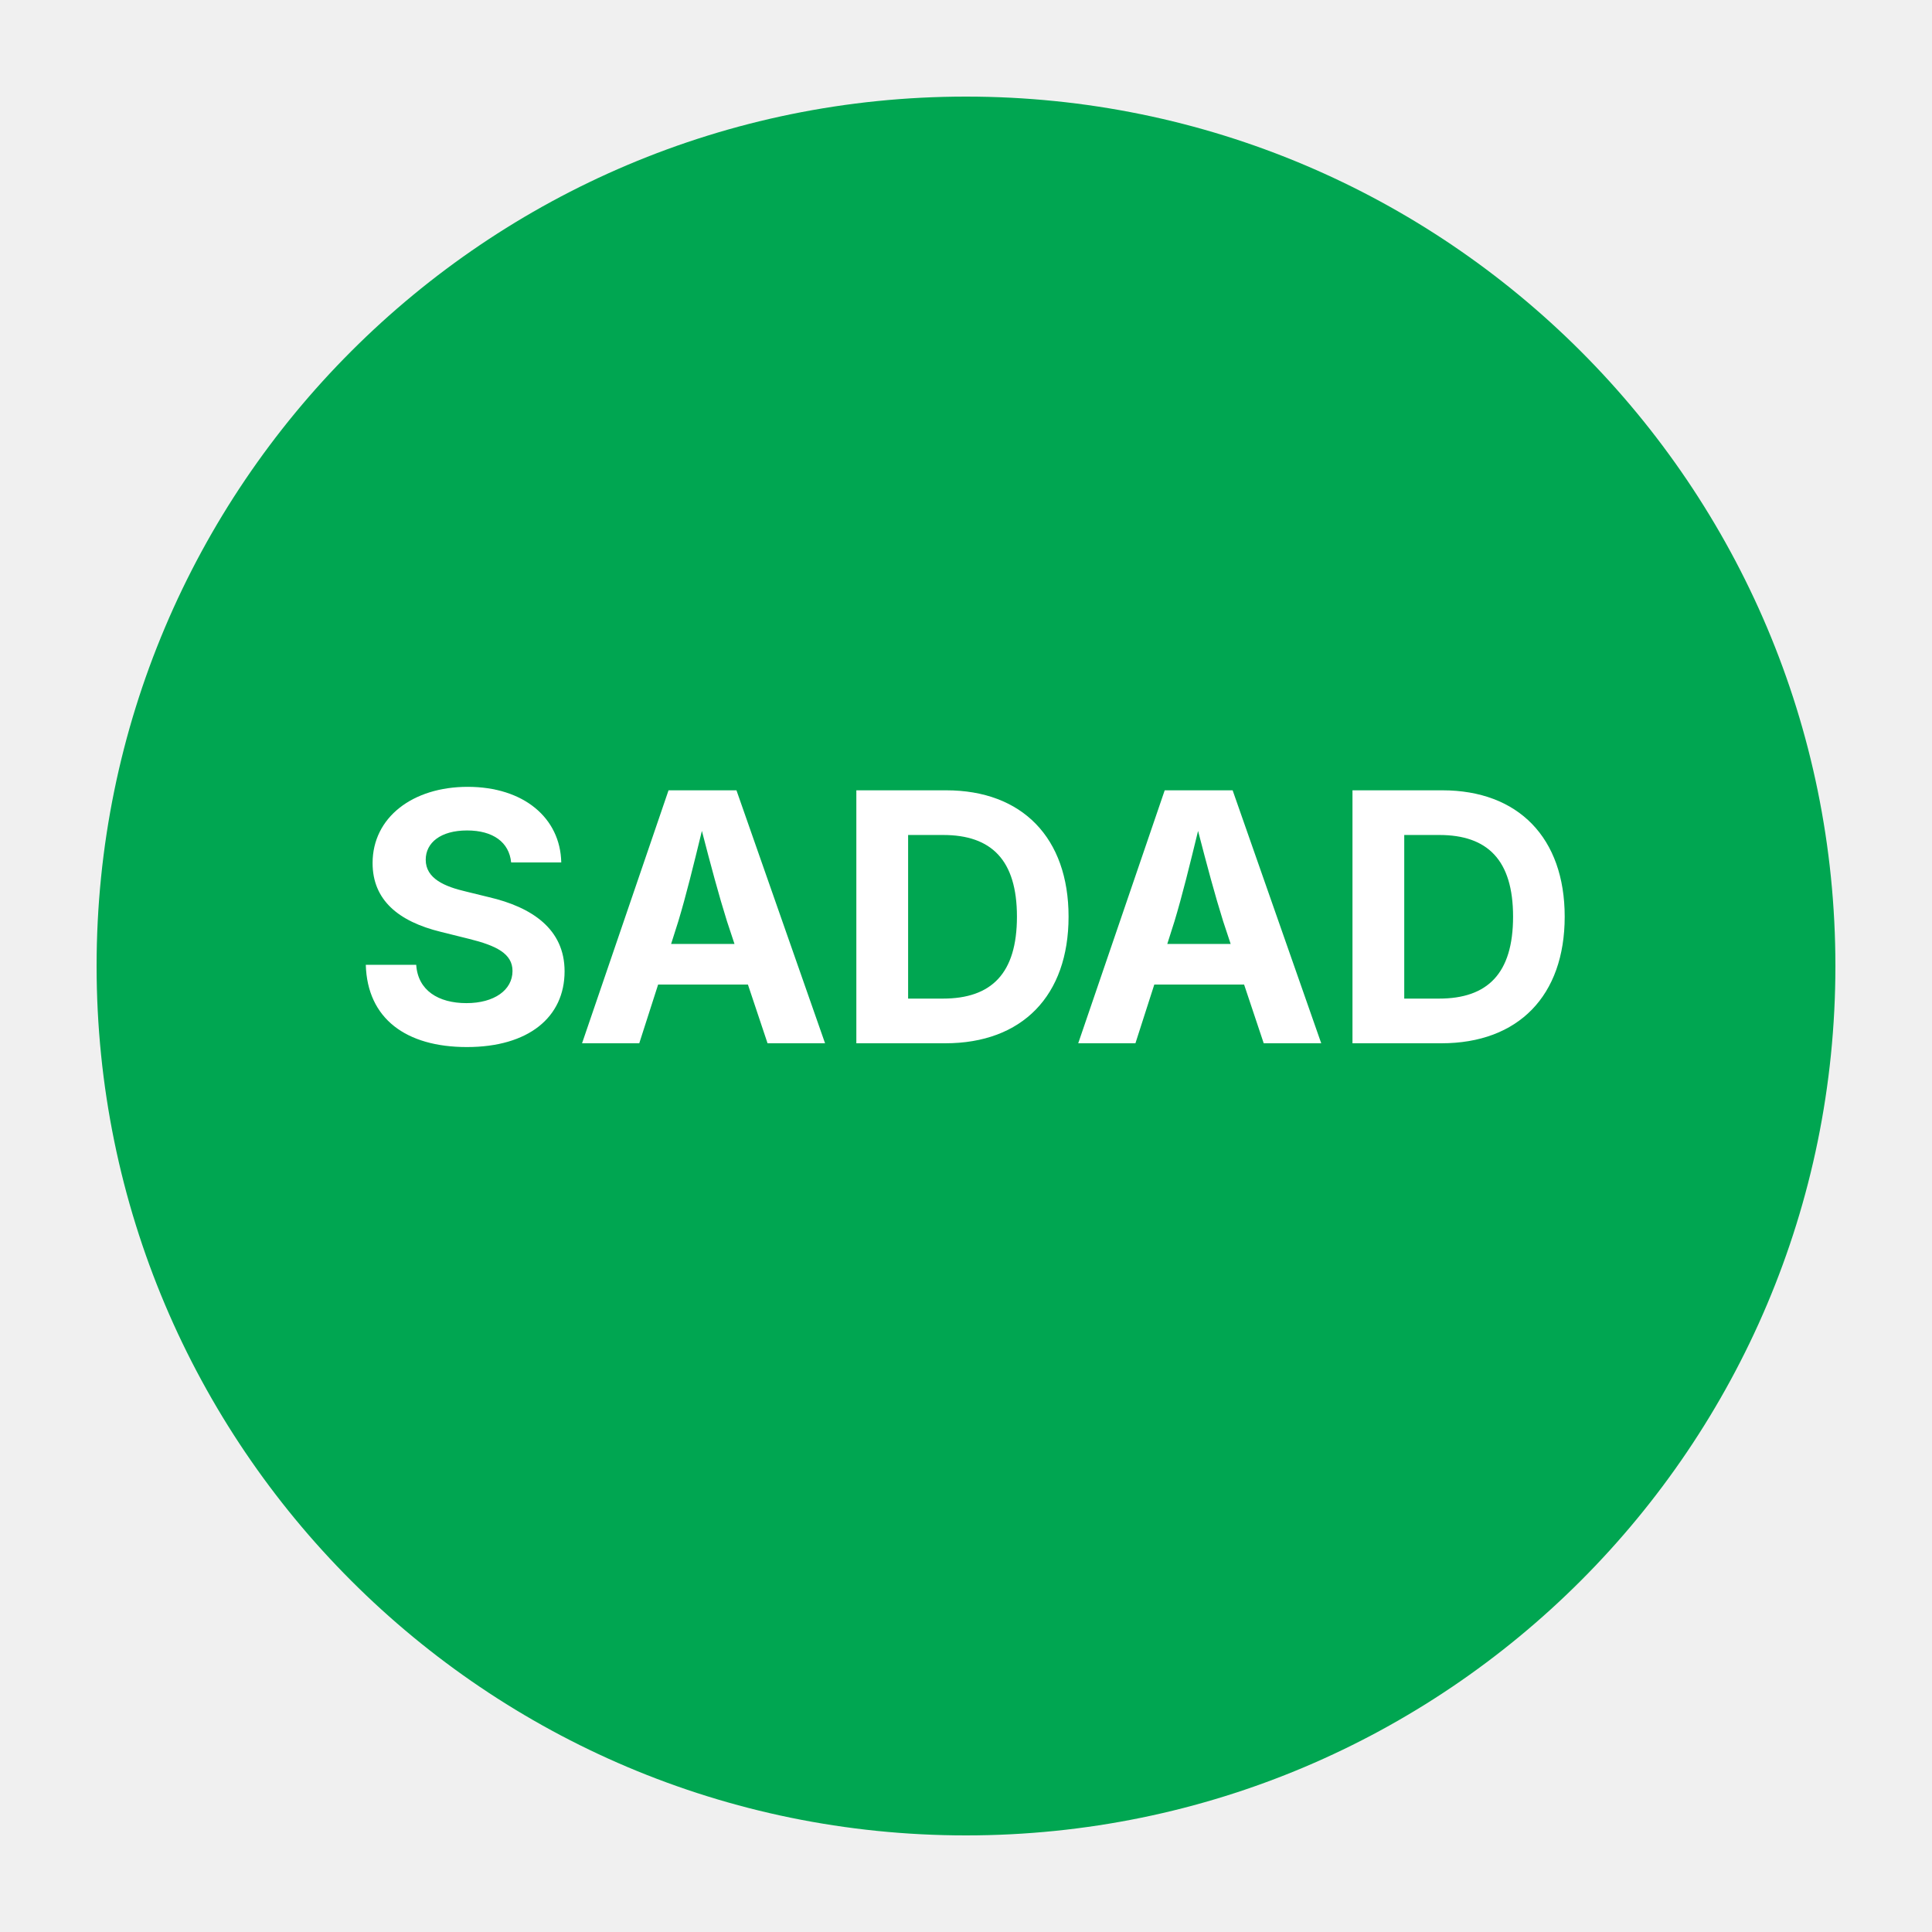
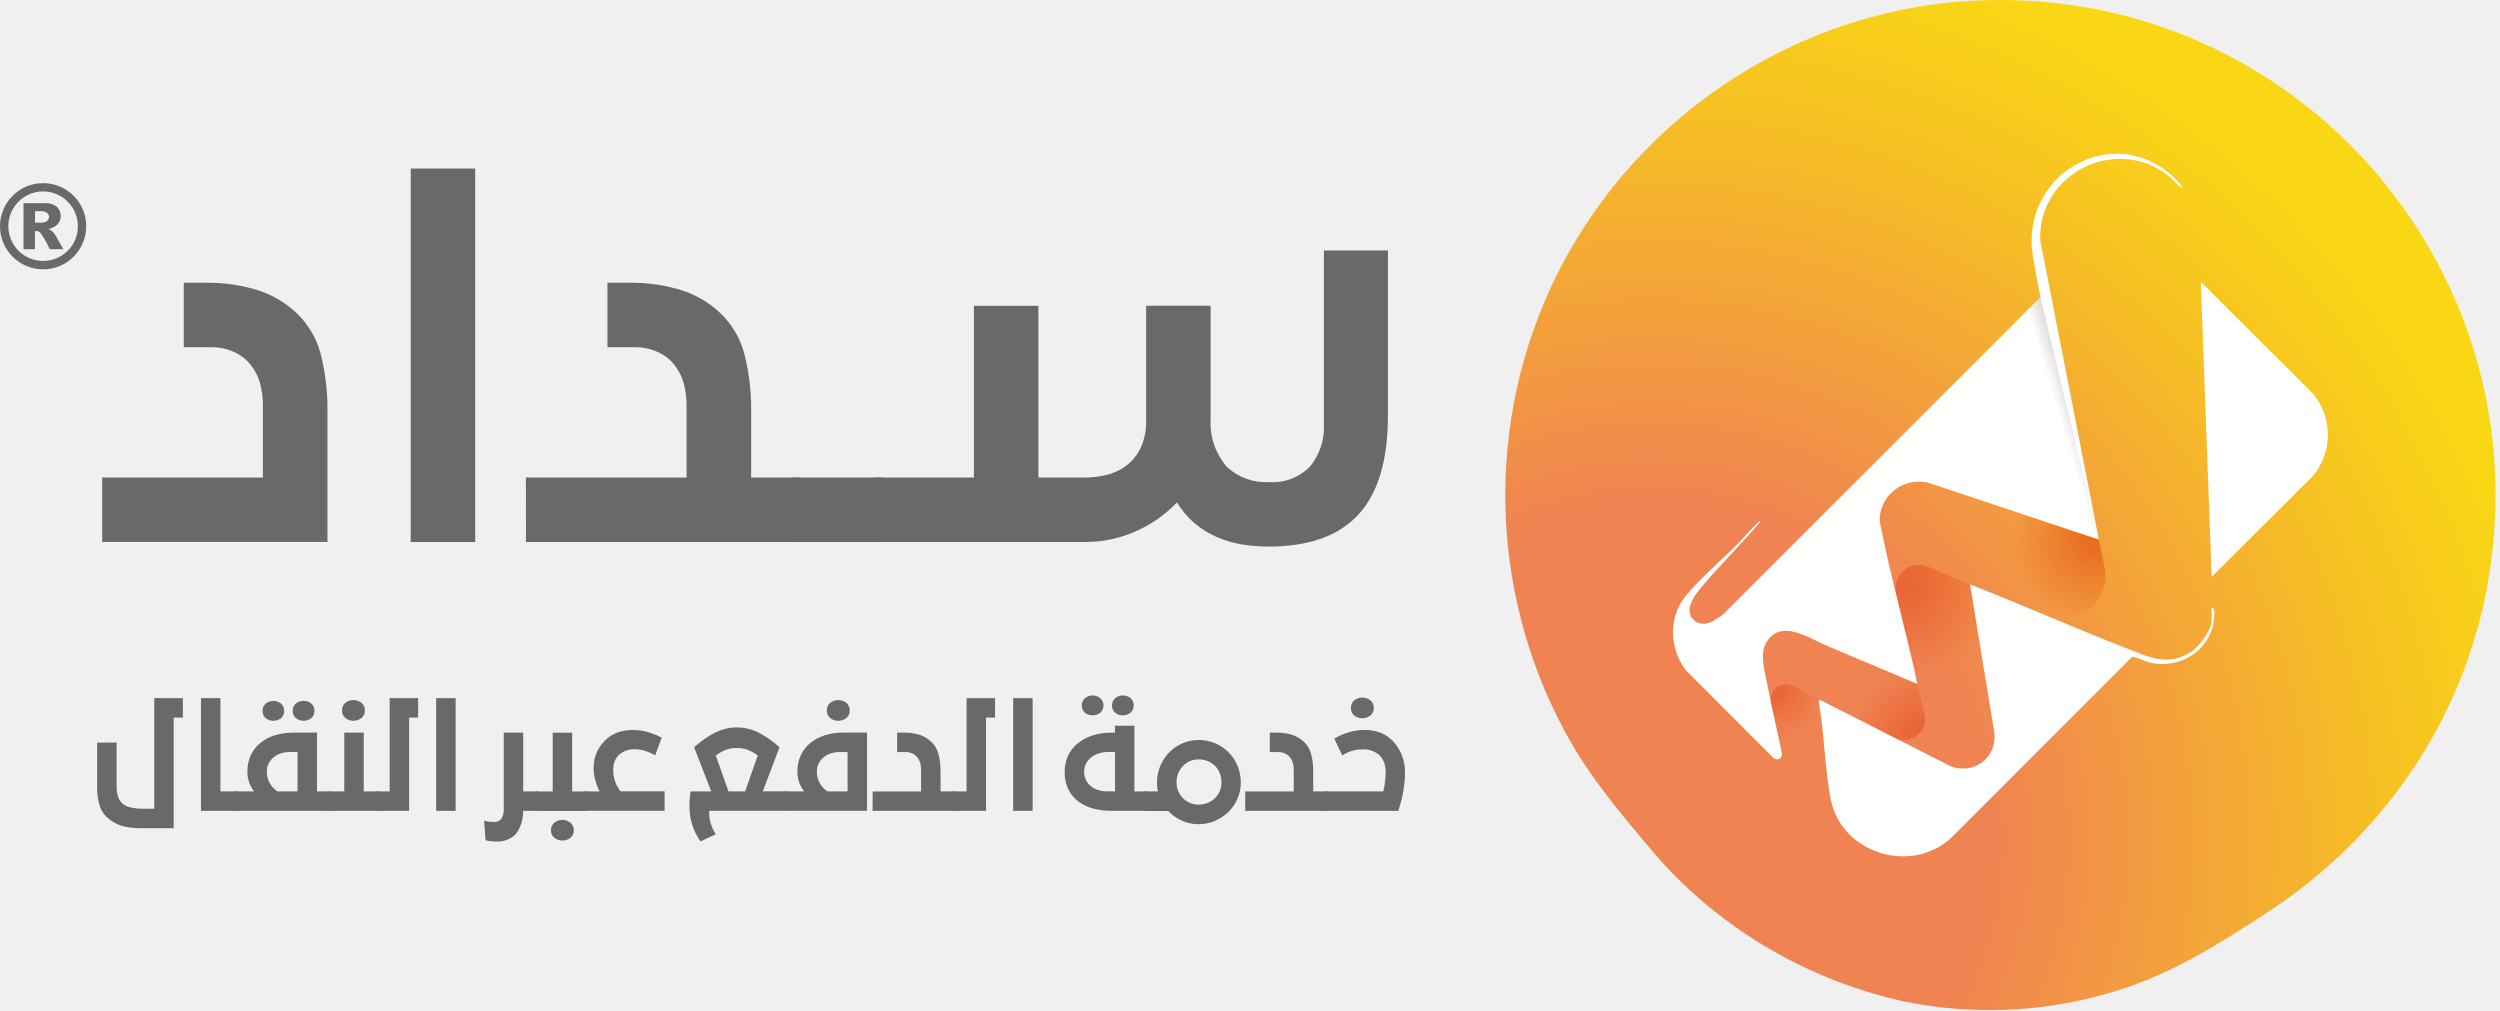
- <svg xmlns="http://www.w3.org/2000/svg" viewBox="0 0 200 200" width="200" height="200">
-   <circle cx="100" cy="100" r="90" fill="#00A651" />
-   <text x="100" y="108" text-anchor="middle" font-family="Inter, system-ui, sans-serif" font-size="36" font-weight="700" fill="white">SADAD</text>
+ <svg xmlns="http://www.w3.org/2000/svg" width="495" height="200" viewBox="0 0 495 200" fill="none">
+   <g clip-path="url(#clip0_71_785)">
+     <path d="M492.332 116.787C487.269 143.345 471.332 166.096 448.828 180.728C439.107 187.047 430.228 192.737 418.952 196.213C408.492 199.433 397.761 200.63 386.694 199.685C383.189 199.384 379.697 198.893 376.198 198.098C357.252 193.787 339.586 183.27 327.002 168.326C321.389 161.655 315.674 154.955 311.247 147.328C295.416 120.034 293.707 86.305 306.778 57.537C321.946 24.156 355.029 1.6 391.863 0.086C455.18 -2.518 504.23 54.405 492.332 116.787Z" fill="url(#paint0_radial_71_785)" />
+     <path d="M437.904 120.355V122.92C437.904 124.686 435.522 127.857 434.084 128.868C429.33 132.195 425.393 130.051 420.692 128.218C410.427 124.212 400.335 119.716 390.064 115.72L394.861 144.942C395.541 149.985 390.849 153.531 386.144 151.675L360.344 138.57L360.095 138.818C361.202 145.098 361.285 151.927 362.457 158.146C364.482 168.876 378.212 173.236 386.257 165.97L422.183 130.031C423.74 130.336 425.181 131.22 426.778 131.403C432.653 132.072 438.057 128.155 438.408 122.101C438.438 121.578 438.613 120.322 437.904 120.355Z" fill="white" />
+     <path d="M458.099 78.058L435.754 55.787L437.908 114.228L457.93 94.274C461.879 89.552 461.889 82.869 458.099 78.058Z" fill="white" />
+     <path d="M361.758 127.887C367.706 130.419 373.686 132.884 379.634 135.422C377.387 124.633 374.256 114.036 372.185 103.218C372.01 98.015 377.112 94.241 382.059 95.663L415.57 106.839L403.97 47.593C403.456 34.123 419.476 26.449 429.797 35.173C430.049 35.386 431.732 37.297 431.944 37.079C432.229 36.787 430.165 34.852 429.873 34.6C417.809 24.149 399.848 34.809 402.525 50.86C402.962 53.491 403.463 56.145 404.009 58.816L341.305 121.508C339.805 122.691 337.595 124.361 335.683 123.006C333.324 121.333 335.086 118.447 336.432 116.8C339.712 112.787 343.661 108.887 347.107 104.96C347.488 104.526 347.892 104.076 348.267 103.635C348.376 103.506 348.697 103.304 348.429 103.138C346.965 104.43 345.739 105.978 344.377 107.363C341.067 110.729 336.849 114.318 333.86 117.87C330.282 122.118 330.478 128.473 333.86 132.774L351.235 150.164C352.047 150.661 352.991 150.065 352.803 149.104C351.944 144.77 350.868 140.462 350.049 136.118C349.565 133.54 348.35 129.66 349.642 127.363C352.471 122.34 358.061 126.313 361.758 127.887Z" fill="white" />
+     <path opacity="0.16" d="M404.009 58.816L415.57 106.839L398.35 64.475L404.009 58.816Z" fill="url(#paint1_linear_71_785)" style="mix-blend-mode:multiply" />
+     <path opacity="0.64" d="M415.569 106.839L416.709 112.346C418.064 118.904 411.554 124.318 405.355 121.79L389.553 115.345L398.867 101.355L415.569 106.836V106.839Z" fill="url(#paint2_radial_71_785)" style="mix-blend-mode:multiply" />
+     <path opacity="0.48" d="M390.064 115.72L381.84 112.224C378.298 110.716 374.544 113.881 375.429 117.628L379.63 135.422L393.132 134.421L390.06 115.72H390.064Z" fill="url(#paint3_radial_71_785)" style="mix-blend-mode:multiply" />
+     <path opacity="0.48" d="M381.045 141.376L379.634 135.422L360.923 127.509V138.825L375.101 146.052C378.265 147.666 381.867 144.833 381.048 141.376H381.045Z" fill="url(#paint4_radial_71_785)" style="mix-blend-mode:multiply" />
+     <path opacity="0.48" d="M360.095 138.404L354.993 135.803C352.743 134.657 350.168 136.628 350.692 139.1L352.806 149.107L361.626 152.278L360.098 138.408L360.095 138.404Z" fill="url(#paint5_radial_71_785)" style="mix-blend-mode:multiply" />
+     <path d="M20.234 94.556H52.055V80.606C52.085 78.992 51.889 77.378 51.475 75.818C51.104 74.502 50.468 73.276 49.607 72.213C48.745 71.126 47.635 70.267 46.366 69.707C44.951 69.058 43.411 68.73 41.857 68.75H36.383V55.983H40.578C44.259 55.913 47.923 56.453 51.426 57.58C54.517 58.637 57.3 60.433 59.54 62.812C61.571 65.039 62.982 67.756 63.645 70.698C64.463 74.118 64.861 77.624 64.835 81.142V107.3H20.234V94.559V94.556Z" fill="#67696B" />
+     <path d="M94.088 33.371H81.325V107.32H94.088V33.371Z" fill="#67696B" />
+     <path d="M104.117 94.556H135.941V80.606C135.971 78.992 135.775 77.378 135.361 75.818C134.99 74.502 134.354 73.273 133.492 72.213C132.631 71.126 131.521 70.267 130.255 69.707C128.841 69.058 127.3 68.73 125.746 68.75H120.276V55.983H124.467C128.148 55.913 131.813 56.453 135.318 57.58C138.409 58.637 141.196 60.433 143.432 62.812C145.463 65.039 146.875 67.756 147.538 70.698C148.356 74.118 148.757 77.624 148.727 81.142V94.546H158.574V107.31H104.14L104.123 94.566L104.117 94.556Z" fill="#67696B" />
+     <path d="M174.783 94.556H156.818V107.32H174.783V94.556Z" fill="#67696B" />
+     <path d="M172.957 94.552H192.837V60.545H205.6V94.552H214.9C216.298 94.546 217.69 94.377 219.052 94.049C220.47 93.718 221.805 93.094 222.971 92.223C224.194 91.299 225.178 90.093 225.844 88.711C226.632 86.965 227.007 85.062 226.937 83.147V60.535H239.7V83.147C239.531 86.55 240.694 89.884 242.937 92.448C245.167 94.526 248.146 95.613 251.187 95.454C254.249 95.686 257.254 94.552 259.397 92.356C261.319 89.996 262.297 87.004 262.131 83.966V49.587H274.804V82.322C274.804 91.139 272.859 97.661 268.97 101.885C265.08 106.11 259.152 108.221 251.187 108.221C249.448 108.221 247.708 108.085 245.992 107.81C244.302 107.542 242.649 107.068 241.072 106.398C239.475 105.719 237.984 104.815 236.648 103.708C235.217 102.512 233.998 101.077 233.047 99.47C230.721 101.915 227.931 103.867 224.84 105.216C221.712 106.607 218.326 107.32 214.903 107.31H172.957V94.546V94.552Z" fill="#67696B" />
+     <path d="M28.07 163.988C27.321 163.988 26.573 163.952 25.83 163.866C25.201 163.789 24.578 163.657 23.972 163.465C23.428 163.292 22.908 163.057 22.418 162.766C21.937 162.471 21.49 162.126 21.082 161.735C20.38 161.056 19.883 160.191 19.651 159.24C19.373 158.196 19.234 157.123 19.237 156.042V147.033H23.087V155.562C23.074 156.274 23.16 156.983 23.349 157.669C23.505 158.219 23.816 158.713 24.243 159.091C24.76 159.512 25.377 159.797 26.033 159.916C26.795 160.065 27.567 160.138 28.342 160.135H30.545V138.229H36.208V142.079H34.389V163.988H28.07Z" fill="#67696B" />
+     <path d="M39.793 138.229H43.646V156.695H47.168V160.549H39.793V138.229Z" fill="#67696B" />
+     <path d="M46.618 156.698H50.306C49.901 156.162 49.574 155.572 49.342 154.939C49.096 154.25 48.974 153.524 48.984 152.792C48.964 151.672 49.193 150.558 49.656 149.538C50.097 148.597 50.74 147.765 51.542 147.102C52.4 146.406 53.387 145.886 54.447 145.575C55.673 145.217 56.949 145.041 58.224 145.055H62.767V156.698H65.302V160.549H46.615V156.698H46.618ZM55.644 142.208C54.752 142.891 53.51 142.891 52.618 142.208C52.184 141.847 51.949 141.3 51.986 140.737C51.966 140.194 52.191 139.673 52.602 139.319C53.496 138.606 54.765 138.606 55.66 139.319C56.452 140.068 56.492 141.317 55.743 142.109C55.71 142.142 55.677 142.175 55.644 142.208ZM52.834 152.792C52.821 153.58 53.016 154.356 53.4 155.045C53.775 155.708 54.298 156.271 54.928 156.698H58.914V148.902H57.294C56.74 148.902 56.187 148.988 55.657 149.15C55.136 149.306 54.653 149.558 54.225 149.892C53.808 150.23 53.467 150.648 53.218 151.122C52.953 151.635 52.824 152.209 52.834 152.788M61.617 142.198C60.723 142.881 59.484 142.881 58.592 142.198C58.158 141.837 57.923 141.29 57.959 140.727C57.94 140.184 58.168 139.663 58.579 139.309C59.007 138.948 59.55 138.759 60.106 138.775C60.67 138.752 61.22 138.944 61.647 139.309C62.051 139.667 62.273 140.187 62.254 140.727C62.287 141.29 62.055 141.837 61.621 142.198" fill="#67696B" />
+     <path d="M64.755 156.698H68.168V145.055H72.018V156.702H74.963V160.552H64.755V156.698ZM71.564 142.192C70.626 142.891 69.341 142.891 68.403 142.192C67.939 141.817 67.687 141.241 67.727 140.647C67.71 140.084 67.949 139.544 68.376 139.176C69.317 138.421 70.656 138.421 71.597 139.176C72.024 139.544 72.26 140.084 72.243 140.647C72.283 141.241 72.028 141.817 71.567 142.192" fill="#67696B" />
+     <path d="M74.453 156.698H77.153V138.232H82.793V142.079H81.007V160.549H74.456V156.695L74.453 156.698Z" fill="#67696B" />
+     <path d="M90.218 138.229H86.364V160.552H90.218V138.229Z" fill="#67696B" />
+     <path d="M98.083 166.606C97.722 166.606 97.364 166.583 97.007 166.536C96.712 166.5 96.42 166.44 96.135 166.357L95.863 162.507C96.181 162.59 96.503 162.653 96.824 162.699C97.106 162.736 97.394 162.752 97.679 162.752C98.285 162.819 98.888 162.583 99.289 162.123C99.641 161.496 99.8 160.777 99.743 160.062V145.058H103.597V156.702H106.569V160.555H103.57C103.62 162.215 103.11 163.842 102.116 165.178C101.045 166.215 99.581 166.739 98.097 166.613" fill="#67696B" />
+     <path d="M106.009 156.708H109.435V145.064H113.285V156.708H116.23V160.562H106.022L106.009 156.708ZM112.934 165.9C111.993 166.599 110.707 166.599 109.769 165.9C109.306 165.526 109.054 164.949 109.093 164.356C109.08 163.799 109.319 163.266 109.743 162.901C110.684 162.146 112.022 162.146 112.963 162.901C113.384 163.266 113.623 163.799 113.609 164.356C113.649 164.949 113.401 165.526 112.937 165.9" fill="#67696B" />
+     <path d="M115.697 156.698H118.699C118.367 156.016 118.099 155.307 117.887 154.581C117.652 153.776 117.536 152.944 117.542 152.106C117.513 150.903 117.778 149.713 118.311 148.64C118.795 147.685 119.467 146.841 120.292 146.158C120.955 145.614 121.717 145.204 122.535 144.948C123.43 144.667 124.361 144.531 125.299 144.538C126.289 144.531 127.277 144.667 128.231 144.935C129.195 145.214 130.133 145.588 131.024 146.049L129.732 149.538C129.116 149.196 128.466 148.915 127.794 148.699C127.138 148.481 126.452 148.365 125.759 148.355C124.679 148.295 123.609 148.627 122.754 149.289C122.294 149.667 121.936 150.154 121.71 150.704C121.512 151.248 121.412 151.821 121.419 152.397C121.409 153.206 121.538 154.014 121.803 154.776C122.055 155.469 122.416 156.115 122.877 156.688H131.594V160.542H115.684L115.694 156.695L115.697 156.698Z" fill="#67696B" />
+     <path d="M138.704 166.606C138.022 165.625 137.482 164.555 137.094 163.425C136.683 162.149 136.488 160.817 136.514 159.478C136.504 158.544 136.587 157.613 136.763 156.695H140.831L137.422 147.941C138.078 147.374 138.747 146.85 139.417 146.37C140.063 145.906 140.742 145.495 141.451 145.131C142.13 144.786 142.846 144.514 143.581 144.319C144.327 144.123 145.096 144.027 145.864 144.027C147.428 144.021 148.972 144.398 150.354 145.127C151.798 145.899 153.137 146.85 154.34 147.961L151.036 156.678H156.073V160.532H140.414V160.946C140.414 161.636 140.51 162.321 140.706 162.981C140.951 163.75 141.285 164.489 141.7 165.181L138.704 166.596V166.606ZM145.861 148.106C145.139 148.1 144.423 148.219 143.744 148.464C143.025 148.746 142.349 149.124 141.733 149.591L144.237 156.695H147.541L150.042 149.564C149.4 149.104 148.7 148.726 147.965 148.438C147.286 148.206 146.573 148.093 145.858 148.106" fill="#67696B" />
+     <path d="M155.519 156.698H159.207C158.803 156.162 158.475 155.568 158.243 154.936C157.998 154.246 157.875 153.517 157.882 152.785C157.862 151.665 158.094 150.555 158.557 149.534C158.998 148.593 159.641 147.762 160.443 147.099C161.301 146.403 162.288 145.886 163.349 145.571C164.574 145.21 165.847 145.035 167.126 145.048H171.668V160.545H155.513V156.698H155.519ZM161.738 152.788C161.725 153.577 161.917 154.356 162.302 155.045C162.676 155.708 163.199 156.271 163.829 156.698H167.818V148.905H166.198C165.645 148.905 165.091 148.988 164.561 149.153C164.041 149.309 163.557 149.561 163.13 149.896C162.712 150.23 162.371 150.651 162.123 151.125C161.858 151.639 161.725 152.208 161.735 152.788M167.556 142.192C166.619 142.891 165.333 142.891 164.396 142.192C163.932 141.817 163.68 141.241 163.72 140.647C163.703 140.084 163.942 139.544 164.369 139.176C165.31 138.421 166.645 138.421 167.586 139.176C168.014 139.544 168.252 140.084 168.236 140.647C168.272 141.241 168.02 141.817 167.56 142.192" fill="#67696B" />
+     <path d="M172.781 156.708H182.373V152.497C182.383 152.006 182.324 151.516 182.198 151.042C182.085 150.645 181.89 150.273 181.631 149.952C181.373 149.624 181.038 149.365 180.654 149.196C180.226 148.998 179.763 148.898 179.292 148.905H177.642V145.055H178.908C180.018 145.035 181.124 145.197 182.181 145.535C183.116 145.856 183.954 146.4 184.63 147.119C185.243 147.792 185.67 148.61 185.869 149.498C186.114 150.529 186.237 151.589 186.23 152.649V156.695H189.199V160.549H172.768L172.785 156.705L172.781 156.708Z" fill="#67696B" />
+     <path d="M188.685 156.698H191.382V138.232H197.022V142.079H195.236V160.549H188.689V156.695L188.685 156.698Z" fill="#67696B" />
+     <path d="M204.46 138.229H200.606V160.552H204.46V138.229Z" fill="#67696B" />
+     <path d="M227.139 156.695V160.549H220.201C218.926 160.559 217.657 160.403 216.424 160.085C215.351 159.807 214.343 159.319 213.455 158.653C212.62 158.011 211.948 157.179 211.497 156.228C211.01 155.158 210.772 153.995 210.798 152.818C210.788 151.751 211.004 150.694 211.431 149.72C211.852 148.776 212.481 147.941 213.273 147.275C214.148 146.549 215.152 145.996 216.232 145.644C217.517 145.237 218.859 145.041 220.208 145.064H220.758V143.693H224.611V156.708L227.139 156.695ZM217.839 141.131C216.944 141.807 215.705 141.807 214.811 141.131C214.012 140.382 213.972 139.127 214.724 138.328C214.751 138.298 214.781 138.268 214.811 138.242C215.702 137.523 216.974 137.523 217.865 138.242C218.664 138.987 218.707 140.237 217.961 141.035C217.932 141.068 217.899 141.101 217.865 141.131M220.771 156.695V148.898H219.287C218.717 148.898 218.154 148.988 217.61 149.16C217.074 149.326 216.57 149.581 216.123 149.919C215.685 150.247 215.324 150.661 215.062 151.138C214.791 151.652 214.655 152.225 214.665 152.805C214.652 153.385 214.781 153.961 215.036 154.482C215.278 154.952 215.616 155.366 216.03 155.694C216.447 156.032 216.931 156.284 217.445 156.437C217.981 156.602 218.538 156.688 219.098 156.685L220.771 156.692V156.695ZM223.829 141.131C222.931 141.811 221.696 141.811 220.798 141.131C219.999 140.386 219.956 139.137 220.702 138.338C220.731 138.305 220.765 138.272 220.798 138.242C221.696 137.523 222.971 137.523 223.866 138.242C224.658 139.007 224.678 140.27 223.912 141.062C223.889 141.085 223.866 141.108 223.843 141.131" fill="#67696B" />
+     <path d="M226.609 156.698H229.28C229.207 156.42 229.157 156.135 229.127 155.847C229.101 155.555 229.084 155.244 229.084 154.939C229.074 153.809 229.296 152.689 229.734 151.649C230.148 150.658 230.747 149.75 231.496 148.978C232.245 148.216 233.133 147.603 234.11 147.175C235.118 146.731 236.208 146.509 237.308 146.516C238.428 146.506 239.538 146.728 240.571 147.162C241.569 147.576 242.473 148.179 243.242 148.938C244.007 149.7 244.617 150.608 245.028 151.609C245.462 152.666 245.684 153.799 245.674 154.942C245.684 156.066 245.455 157.176 245.001 158.199C244.567 159.184 243.948 160.072 243.172 160.814C242.397 161.556 241.492 162.146 240.502 162.557C239.491 162.981 238.401 163.196 237.304 163.19C236.165 163.196 235.038 162.958 234.001 162.487C232.991 162.03 232.076 161.38 231.307 160.579H226.599L226.613 156.695L226.609 156.698ZM235.582 158.968C236.132 159.203 236.725 159.323 237.324 159.313C237.927 159.313 238.524 159.203 239.087 158.981C239.627 158.769 240.121 158.458 240.542 158.057C240.956 157.659 241.28 157.182 241.499 156.652C241.738 156.092 241.854 155.486 241.847 154.876C241.854 154.263 241.741 153.657 241.516 153.087C241.307 152.553 240.989 152.066 240.581 151.658C240.17 151.251 239.687 150.926 239.15 150.704C238.573 150.472 237.954 150.356 237.331 150.363C236.148 150.346 235.012 150.823 234.197 151.682C233.806 152.096 233.498 152.58 233.285 153.113C233.063 153.673 232.954 154.273 232.957 154.876C232.951 155.472 233.063 156.066 233.285 156.619C233.498 157.146 233.809 157.623 234.21 158.024C234.607 158.421 235.078 158.74 235.595 158.958" fill="#67696B" />
+     <path d="M246.565 156.708H256.157V152.497C256.167 152.006 256.107 151.519 255.982 151.042C255.869 150.645 255.673 150.273 255.415 149.952C255.156 149.624 254.819 149.365 254.438 149.196C254.01 148.998 253.546 148.898 253.076 148.905H251.426V145.055H252.691C253.801 145.035 254.908 145.197 255.965 145.535C256.899 145.856 257.738 146.4 258.413 147.119C259.026 147.792 259.454 148.61 259.653 149.498C259.898 150.529 260.02 151.589 260.014 152.649V156.695H262.982V160.549H246.552L246.568 156.705L246.565 156.708Z" fill="#67696B" />
+     <path d="M262.476 156.695H273.897C274.052 156.042 274.168 155.38 274.241 154.714C274.321 154.064 274.36 153.411 274.367 152.759C274.36 152.152 274.251 151.552 274.049 150.979C273.847 150.379 273.489 149.846 273.019 149.428C272.101 148.686 270.944 148.315 269.765 148.381C269.089 148.378 268.413 148.464 267.76 148.643C267.058 148.865 266.392 149.183 265.779 149.594L264.182 146.237C265.08 145.724 266.031 145.31 267.015 144.998C268.059 144.68 269.145 144.521 270.239 144.534C271.296 144.518 272.346 144.703 273.333 145.081C274.228 145.429 275.04 145.962 275.712 146.652C276.478 147.43 277.087 148.352 277.501 149.362C277.982 150.535 278.214 151.794 278.191 153.063C278.191 153.789 278.147 154.518 278.055 155.237C277.965 155.956 277.856 156.642 277.727 157.305C277.597 157.967 277.455 158.571 277.299 159.121C277.144 159.671 277.008 160.148 276.869 160.549H262.472V156.702L262.476 156.695ZM271.322 141.691C270.384 142.394 269.096 142.394 268.158 141.691C267.697 141.317 267.446 140.744 267.485 140.15C267.469 139.587 267.707 139.047 268.135 138.679C269.076 137.924 270.418 137.924 271.359 138.679C271.786 139.047 272.021 139.587 272.005 140.15C272.044 140.744 271.793 141.317 271.332 141.691" fill="#67696B" />
+     <path d="M17.067 44.786C17.073 49.498 13.257 53.325 8.542 53.328C3.83 53.335 0.007 49.518 2.15733e-06 44.806C-0.003 40.094 3.81 36.267 8.525 36.264C11.577 36.264 14.396 37.887 15.924 40.528C16.679 41.821 17.073 43.292 17.07 44.789M15.413 44.786C15.413 40.986 12.332 37.904 8.532 37.904C4.731 37.904 1.65 40.986 1.65 44.786C1.65 48.587 4.731 51.668 8.532 51.668C10.357 51.668 12.11 50.943 13.399 49.651C14.711 48.375 15.44 46.615 15.413 44.786ZM4.658 40.227H8.727C9.618 40.147 10.51 40.396 11.232 40.926C11.756 41.403 12.04 42.086 12.011 42.795C12.024 43.378 11.815 43.948 11.431 44.385C10.921 44.892 10.271 45.23 9.562 45.356C9.844 45.452 10.105 45.595 10.334 45.783C10.616 46.055 10.861 46.367 11.056 46.705C11.07 46.738 11.563 47.616 12.534 49.342H9.847C9.357 48.255 8.774 47.215 8.104 46.231C7.896 45.939 7.568 45.754 7.213 45.721C7.117 45.721 7.018 45.73 6.921 45.754V49.339H4.652L4.658 40.223V40.227ZM6.928 44.094H7.909C8.393 44.137 8.88 44.024 9.297 43.776C9.552 43.58 9.701 43.275 9.698 42.954C9.705 42.632 9.562 42.328 9.31 42.129C8.919 41.883 8.456 41.771 7.998 41.814H6.945L6.931 44.094H6.928Z" fill="#67696B" />
+   </g>
+   <defs>
+     <radialGradient id="paint0_radial_71_785" cx="0" cy="0" r="1" gradientUnits="userSpaceOnUse" gradientTransform="translate(327.115 166.241) scale(180.114 180.129)">
+       <stop offset="0.37" stop-color="#F08352" />
+       <stop offset="0.79" stop-color="#F6BE25" />
+       <stop offset="1" stop-color="#F9D714" />
+     </radialGradient>
+     <linearGradient id="paint1_linear_71_785" x1="412.432" y1="82.037" x2="407.939" y2="83.382" gradientUnits="userSpaceOnUse">
+       <stop offset="0.2" />
+       <stop offset="0.38" stop-color="#363636" />
+       <stop offset="0.8" stop-color="#BDBDBD" />
+       <stop offset="1" stop-color="white" />
+     </linearGradient>
+     <radialGradient id="paint2_radial_71_785" cx="0" cy="0" r="1" gradientUnits="userSpaceOnUse" gradientTransform="translate(415.205 106.786) scale(16.5764 16.5777)">
+       <stop offset="0.15" stop-color="#F08352" />
+       <stop offset="0.69" stop-color="#F08352" stop-opacity="0.35" />
+       <stop offset="1" stop-color="#F08352" stop-opacity="0" />
+     </radialGradient>
+     <radialGradient id="paint3_radial_71_785" cx="0" cy="0" r="1" gradientUnits="userSpaceOnUse" gradientTransform="translate(378.378 114.987) scale(18.4683 18.4698)">
+       <stop offset="0.15" stop-color="#F08352" />
+       <stop offset="0.69" stop-color="#F08352" stop-opacity="0.35" />
+       <stop offset="1" stop-color="#F08352" stop-opacity="0" />
+     </radialGradient>
+     <radialGradient id="paint4_radial_71_785" cx="0" cy="0" r="1" gradientUnits="userSpaceOnUse" gradientTransform="translate(381.31 146.675) scale(14.9297 14.9309)">
+       <stop offset="0.21" stop-color="#F08352" />
+       <stop offset="0.72" stop-color="#F08352" stop-opacity="0.35" />
+       <stop offset="1" stop-color="#F08352" stop-opacity="0" />
+     </radialGradient>
+     <radialGradient id="paint5_radial_71_785" cx="0" cy="0" r="1" gradientUnits="userSpaceOnUse" gradientTransform="translate(350.864 136.158) scale(10.2977 10.2986)">
+       <stop offset="0.15" stop-color="#F08352" />
+       <stop offset="0.69" stop-color="#F08352" stop-opacity="0.35" />
+       <stop offset="1" stop-color="#F08352" stop-opacity="0" />
+     </radialGradient>
+     <clipPath id="clip0_71_785">
+       <rect width="494.118" height="200" fill="white" />
+     </clipPath>
+   </defs>
</svg>
